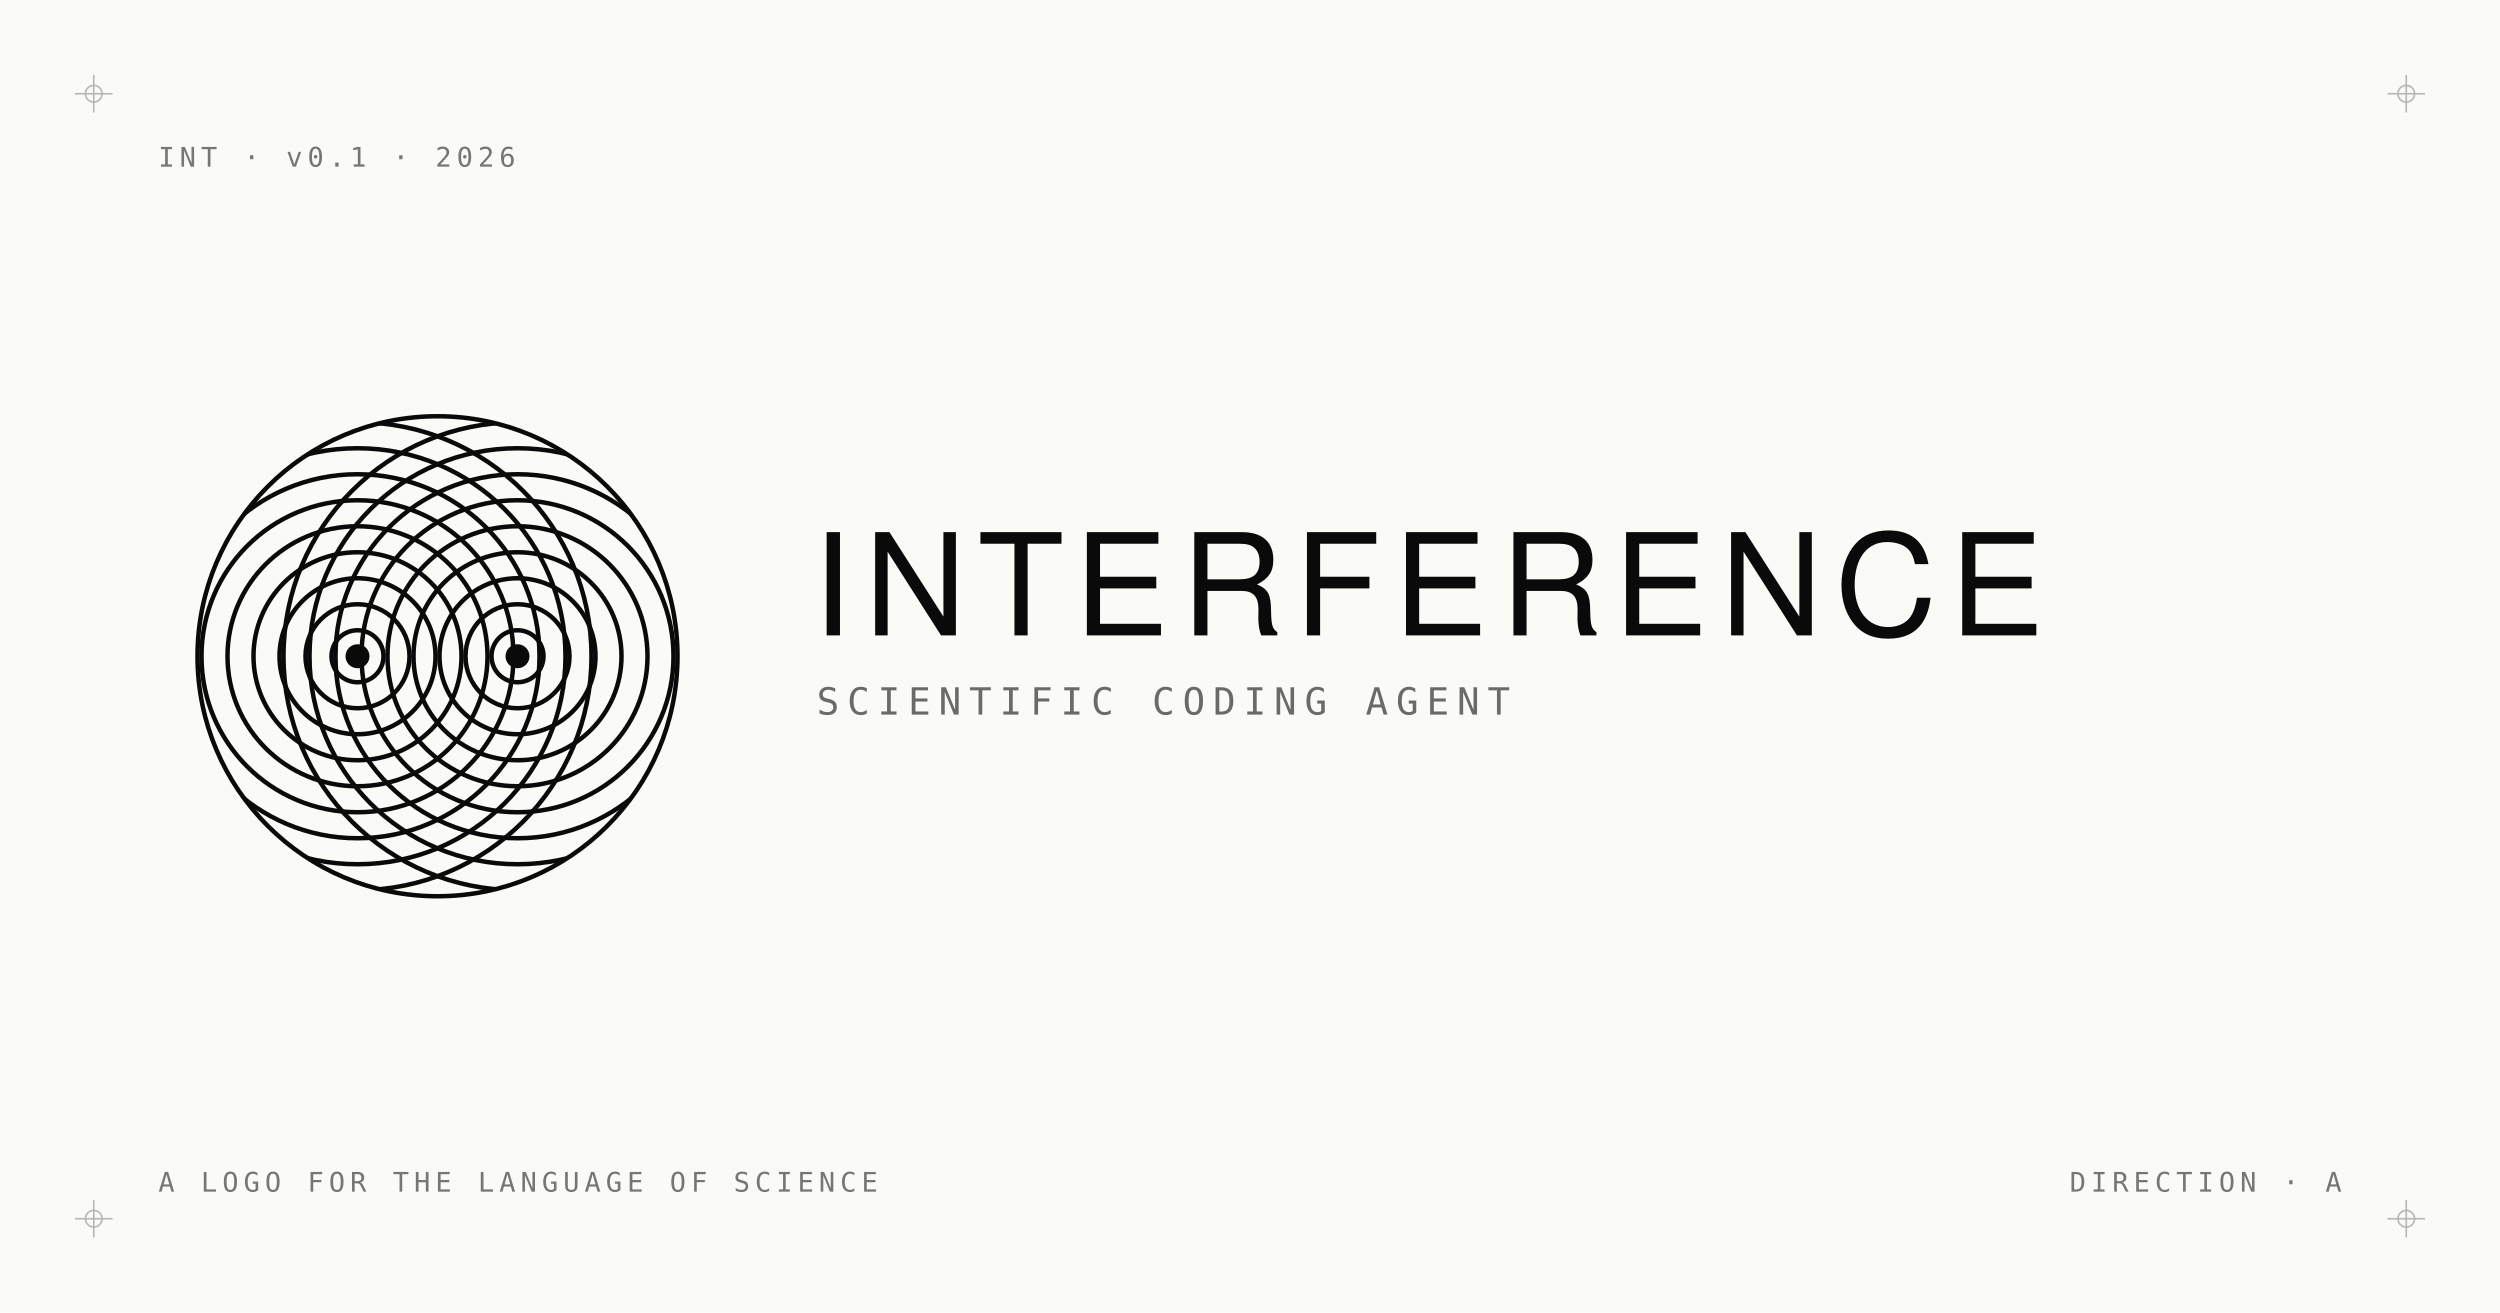
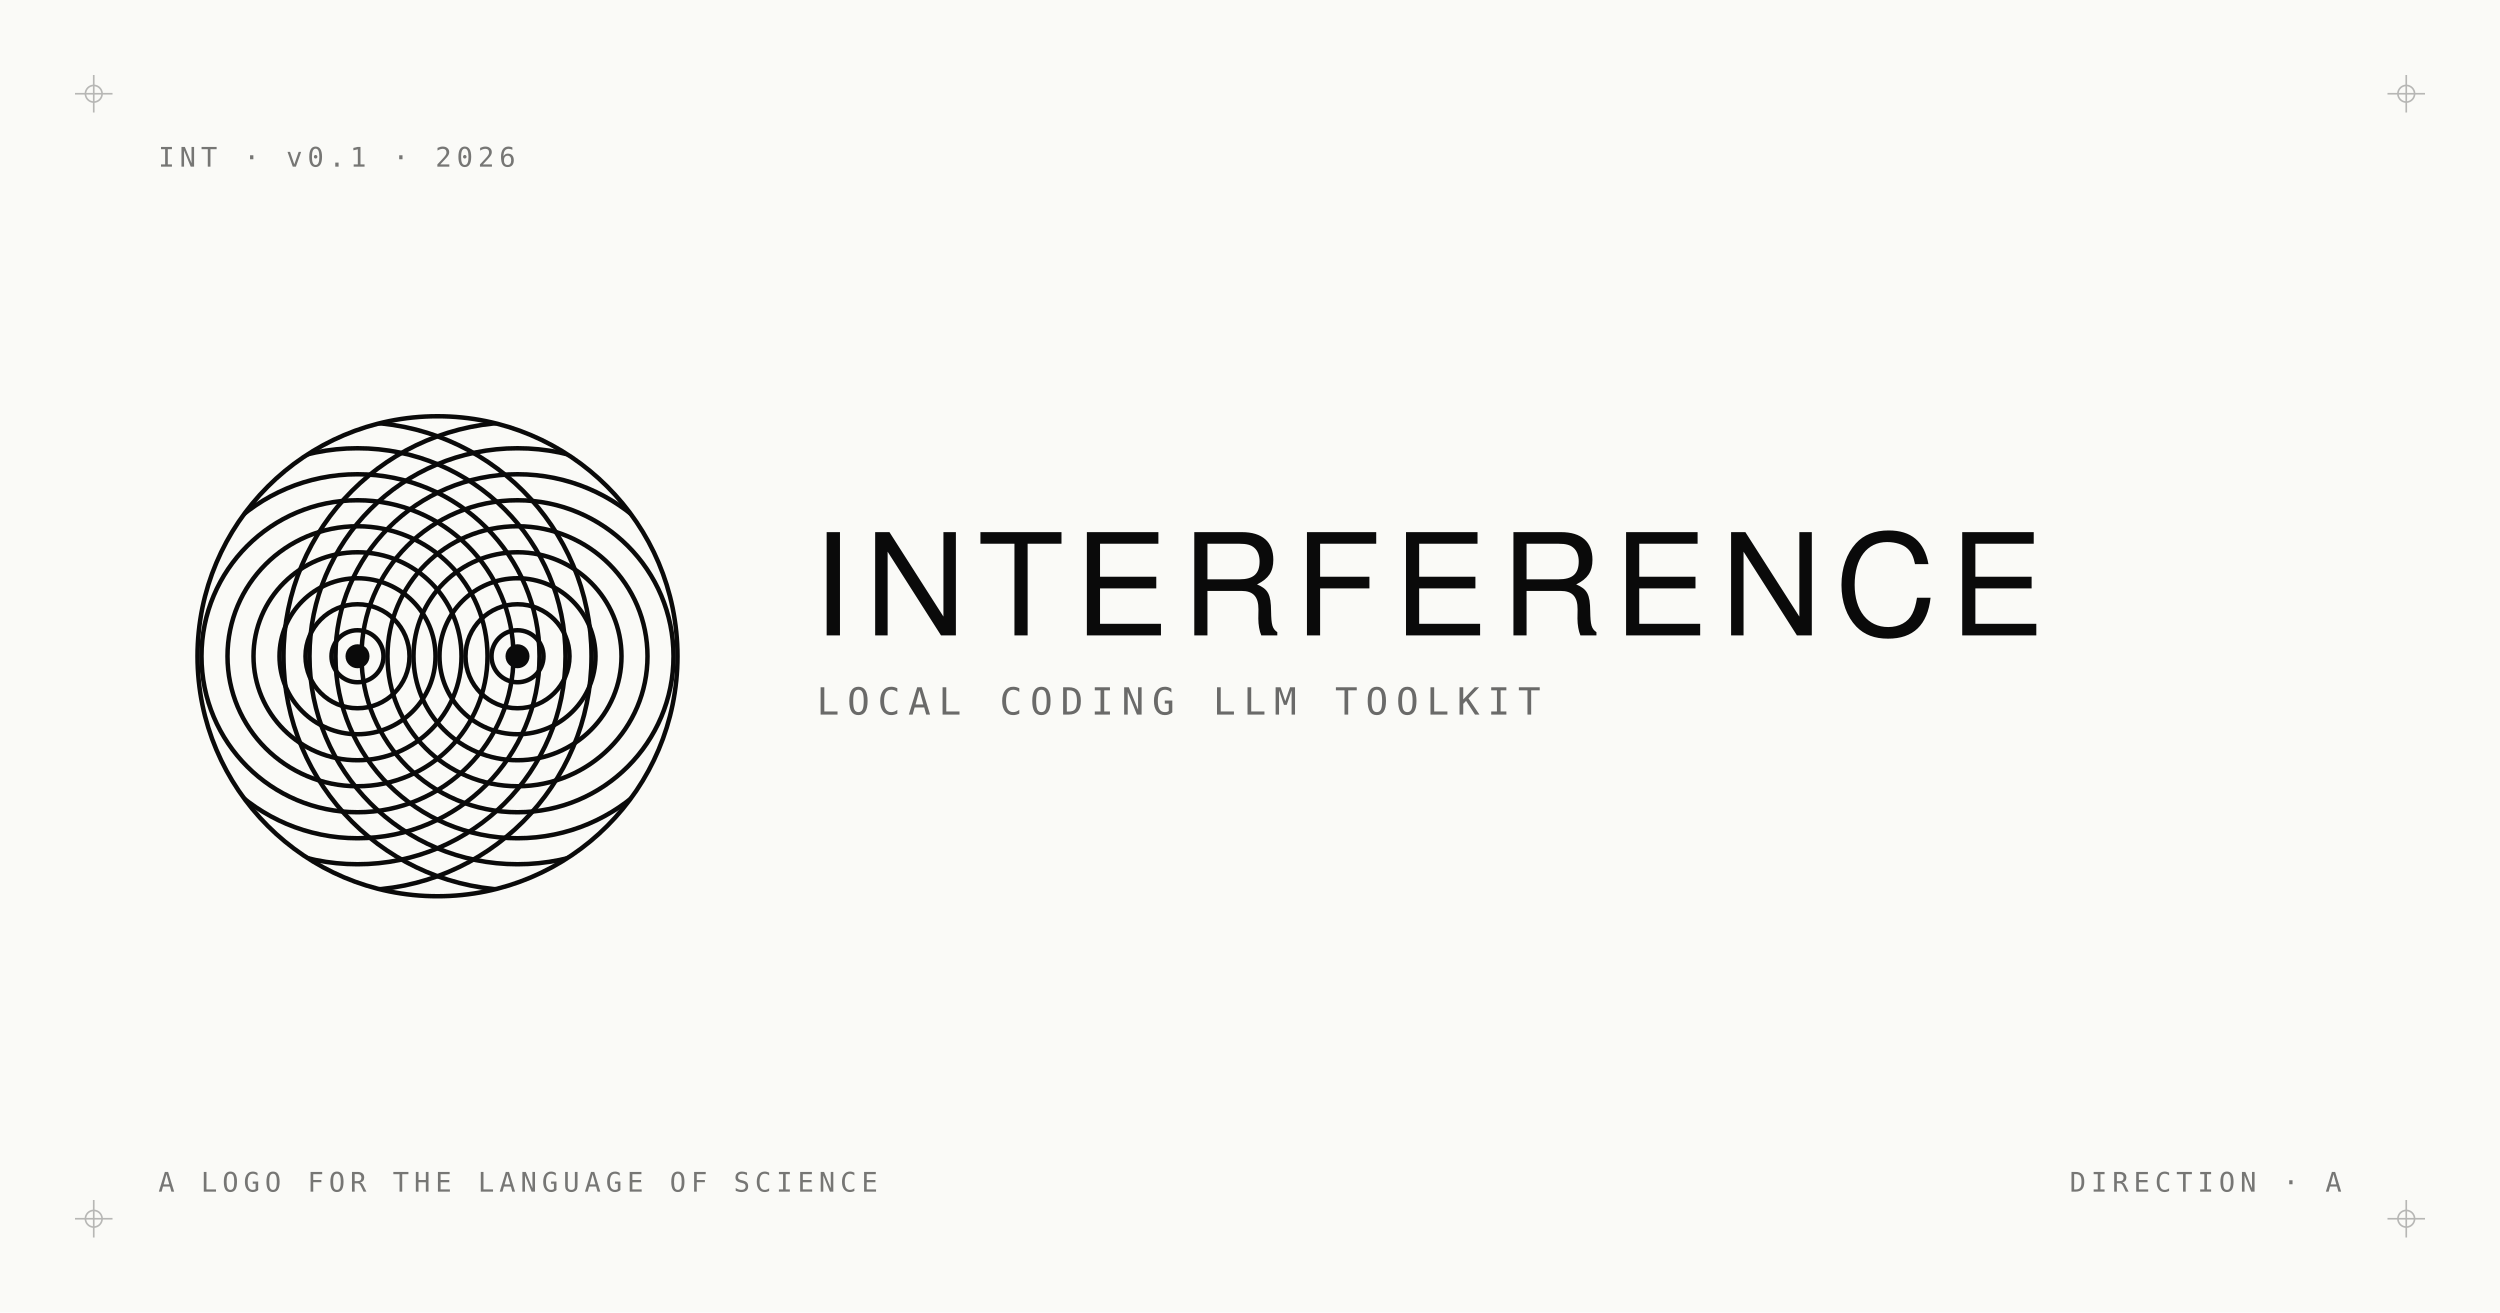
- <svg xmlns="http://www.w3.org/2000/svg" viewBox="0 0 1200 630" width="1200" height="630" role="img" aria-label="Interference — Scientific Coding Agent">
+ <svg xmlns="http://www.w3.org/2000/svg" viewBox="0 0 1200 630" width="1200" height="630" role="img" aria-label="Interference">
  <rect width="1200" height="630" fill="#fafaf7" />
  <g stroke="#0a0a0a" stroke-width="0.8" fill="none" opacity="0.28">
    <g transform="translate(36,36)">
      <line x1="0" y1="9" x2="18" y2="9" />
      <line x1="9" y1="0" x2="9" y2="18" />
      <circle cx="9" cy="9" r="4" />
    </g>
    <g transform="translate(1146,36)">
      <line x1="0" y1="9" x2="18" y2="9" />
      <line x1="9" y1="0" x2="9" y2="18" />
      <circle cx="9" cy="9" r="4" />
    </g>
    <g transform="translate(36,576)">
      <line x1="0" y1="9" x2="18" y2="9" />
      <line x1="9" y1="0" x2="9" y2="18" />
      <circle cx="9" cy="9" r="4" />
    </g>
    <g transform="translate(1146,576)">
      <line x1="0" y1="9" x2="18" y2="9" />
      <line x1="9" y1="0" x2="9" y2="18" />
      <circle cx="9" cy="9" r="4" />
    </g>
  </g>
  <text x="76" y="80" fill="#0a0a0a" opacity="0.55" font-family="'JetBrains Mono', 'IBM Plex Mono', ui-monospace, monospace" font-size="13" letter-spacing="2.4">INT · v0.1 · 2026</text>
  <g transform="translate(90,195) scale(2.4)">
    <defs>
      <clipPath id="og-clip">
        <circle cx="50" cy="50" r="48" />
      </clipPath>
    </defs>
    <g clip-path="url(#og-clip)" fill="none" stroke="#0a0a0a" stroke-width="0.9">
      <circle cx="34" cy="50" r="5.2" />
      <circle cx="34" cy="50" r="10.4" />
      <circle cx="34" cy="50" r="15.6" />
      <circle cx="34" cy="50" r="20.8" />
      <circle cx="34" cy="50" r="26" />
      <circle cx="34" cy="50" r="31.2" />
      <circle cx="34" cy="50" r="36.4" />
      <circle cx="34" cy="50" r="41.6" />
      <circle cx="34" cy="50" r="46.8" />
      <circle cx="66" cy="50" r="5.2" />
      <circle cx="66" cy="50" r="10.4" />
      <circle cx="66" cy="50" r="15.6" />
      <circle cx="66" cy="50" r="20.8" />
      <circle cx="66" cy="50" r="26" />
      <circle cx="66" cy="50" r="31.2" />
      <circle cx="66" cy="50" r="36.4" />
      <circle cx="66" cy="50" r="41.6" />
      <circle cx="66" cy="50" r="46.8" />
    </g>
    <circle cx="34" cy="50" r="2.4" fill="#0a0a0a" />
    <circle cx="66" cy="50" r="2.4" fill="#0a0a0a" />
    <circle cx="50" cy="50" r="48" fill="none" stroke="#0a0a0a" stroke-width="0.9" />
  </g>
  <g transform="translate(390,305)" fill="#0a0a0a">
    <text x="0" y="0" font-family="'Helvetica Neue', Helvetica, Arial, sans-serif" font-weight="500" font-size="68" letter-spacing="6">INTERFERENCE</text>
-     <text x="2" y="38" font-family="'JetBrains Mono', 'IBM Plex Mono', ui-monospace, monospace" font-weight="500" font-size="18" letter-spacing="3.8" opacity="0.6">SCIENTIFIC CODING AGENT</text>
+     <text x="2" y="38" font-family="'JetBrains Mono', 'IBM Plex Mono', ui-monospace, monospace" font-weight="500" font-size="18" letter-spacing="3.8" opacity="0.6">LOCAL CODING LLM TOOLKIT</text>
  </g>
  <text x="76" y="572" fill="#0a0a0a" opacity="0.55" font-family="'JetBrains Mono', 'IBM Plex Mono', ui-monospace, monospace" font-size="13" letter-spacing="2.4">A LOGO FOR THE LANGUAGE OF SCIENCE</text>
  <text x="1124" y="572" fill="#0a0a0a" opacity="0.55" font-family="'JetBrains Mono', 'IBM Plex Mono', ui-monospace, monospace" font-size="13" letter-spacing="2.4" text-anchor="end">DIRECTION · A</text>
</svg>
